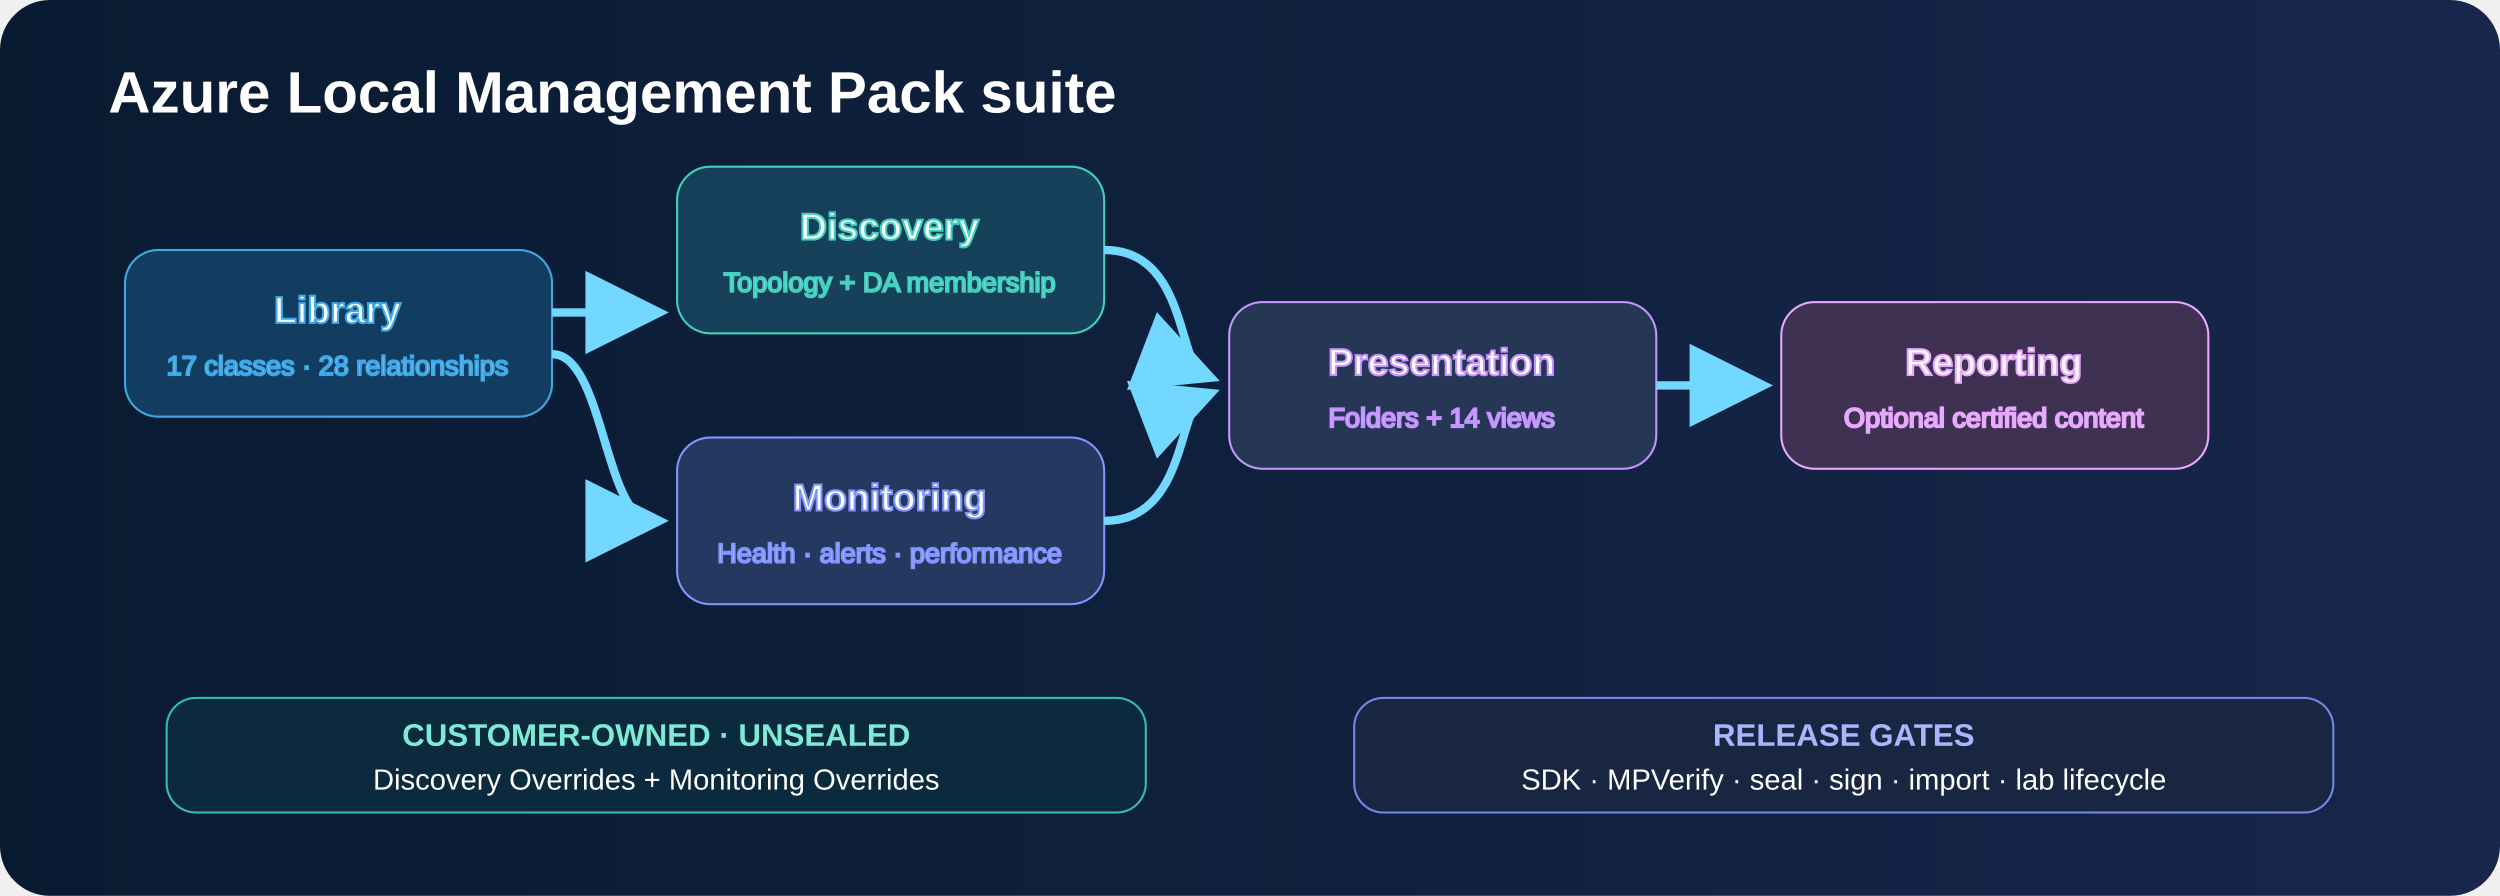
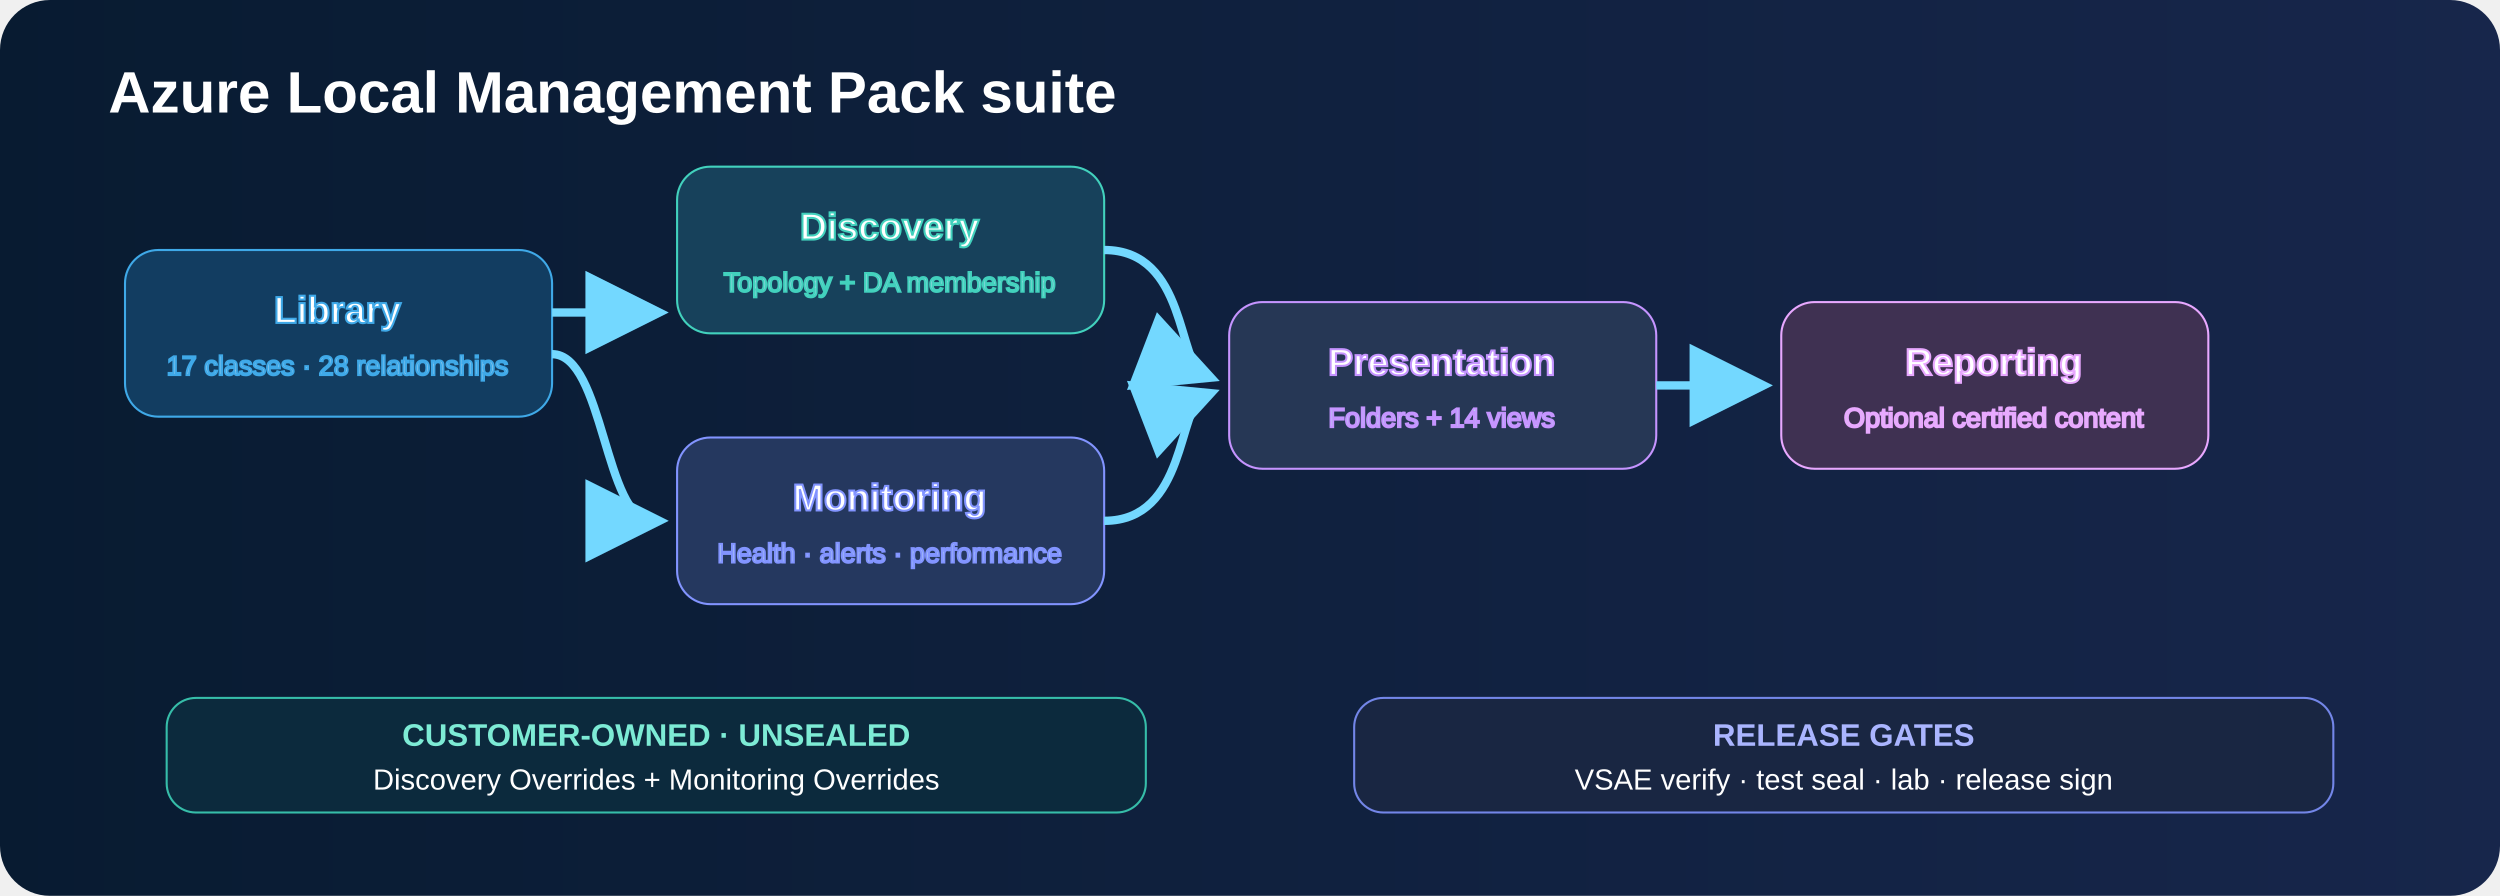
<svg xmlns="http://www.w3.org/2000/svg" width="1200" height="430" viewBox="0 0 1200 430" role="img" aria-labelledby="title">
  <defs>
    <linearGradient id="bg2">
      <stop stop-color="#081b31" />
      <stop offset="1" stop-color="#17264b" />
    </linearGradient>
    <marker id="a2" markerWidth="10" markerHeight="10" refX="8" refY="5" orient="auto">
      <path d="M0 0l10 5-10 5z" fill="#73d8ff" />
    </marker>
  </defs>
  <rect width="1200" height="430" rx="24" fill="url(#bg2)" />
  <text x="52" y="54" fill="white" font-family="Segoe UI,Arial" font-size="28" font-weight="700">Azure Local Management Pack suite</text>
  <g font-family="Segoe UI,Arial">
    <g fill="#123d61" stroke="#3fa9e8">
      <rect x="60" y="120" width="205" height="80" rx="16" />
      <text x="162" y="155" text-anchor="middle" fill="white" font-size="18" font-weight="700">Library</text>
      <text x="162" y="180" text-anchor="middle" fill="#b8d8ee" font-size="13">17 classes · 28 relationships</text>
    </g>
    <g fill="#17415b" stroke="#42d1bd">
      <rect x="325" y="80" width="205" height="80" rx="16" />
      <text x="427" y="115" text-anchor="middle" fill="white" font-size="18" font-weight="700">Discovery</text>
      <text x="427" y="140" text-anchor="middle" fill="#b8d8ee" font-size="13">Topology + DA membership</text>
    </g>
    <g fill="#25385f" stroke="#8294ff">
      <rect x="325" y="210" width="205" height="80" rx="16" />
      <text x="427" y="245" text-anchor="middle" fill="white" font-size="18" font-weight="700">Monitoring</text>
      <text x="427" y="270" text-anchor="middle" fill="#b8d8ee" font-size="13">Health · alerts · performance</text>
    </g>
    <g fill="#263755" stroke="#c594ff">
      <rect x="590" y="145" width="205" height="80" rx="16" />
      <text x="692" y="180" text-anchor="middle" fill="white" font-size="18" font-weight="700">Presentation</text>
      <text x="692" y="205" text-anchor="middle" fill="#b8d8ee" font-size="13">Folders + 14 views</text>
    </g>
    <g fill="#3f3152" stroke="#e8a8ff">
      <rect x="855" y="145" width="205" height="80" rx="16" />
      <text x="957" y="180" text-anchor="middle" fill="white" font-size="18" font-weight="700">Reporting</text>
      <text x="957" y="205" text-anchor="middle" fill="#d7c6e6" font-size="13">Optional certified content</text>
    </g>
    <path d="M265 150h48" stroke="#73d8ff" stroke-width="4" marker-end="url(#a2)" />
    <path d="M265 170c25 0 25 80 48 80" fill="none" stroke="#73d8ff" stroke-width="4" marker-end="url(#a2)" />
    <path d="M530 120c40 0 35 55 48 60" fill="none" stroke="#73d8ff" stroke-width="4" marker-end="url(#a2)" />
    <path d="M530 250c40 0 35-55 48-60" fill="none" stroke="#73d8ff" stroke-width="4" marker-end="url(#a2)" />
    <path d="M795 185h48" stroke="#73d8ff" stroke-width="4" marker-end="url(#a2)" />
    <rect x="80" y="335" width="470" height="55" rx="14" fill="#0c2a3d" stroke="#36bda9" />
    <text x="315" y="358" text-anchor="middle" fill="#7debd5" font-size="15" font-weight="700">CUSTOMER-OWNED · UNSEALED</text>
    <text x="315" y="379" text-anchor="middle" fill="white" font-size="14">Discovery Overrides + Monitoring Overrides</text>
    <rect x="650" y="335" width="470" height="55" rx="14" fill="#192642" stroke="#7386e8" />
    <text x="885" y="358" text-anchor="middle" fill="#aab5ff" font-size="15" font-weight="700">RELEASE GATES</text>
-     <text x="885" y="379" text-anchor="middle" fill="white" font-size="14">SDK · MPVerify · seal · sign · import · lab lifecycle</text>
+     <text x="885" y="379" text-anchor="middle" fill="white" font-size="14">VSAE verify · test seal · lab · release sign</text>
  </g>
</svg>
